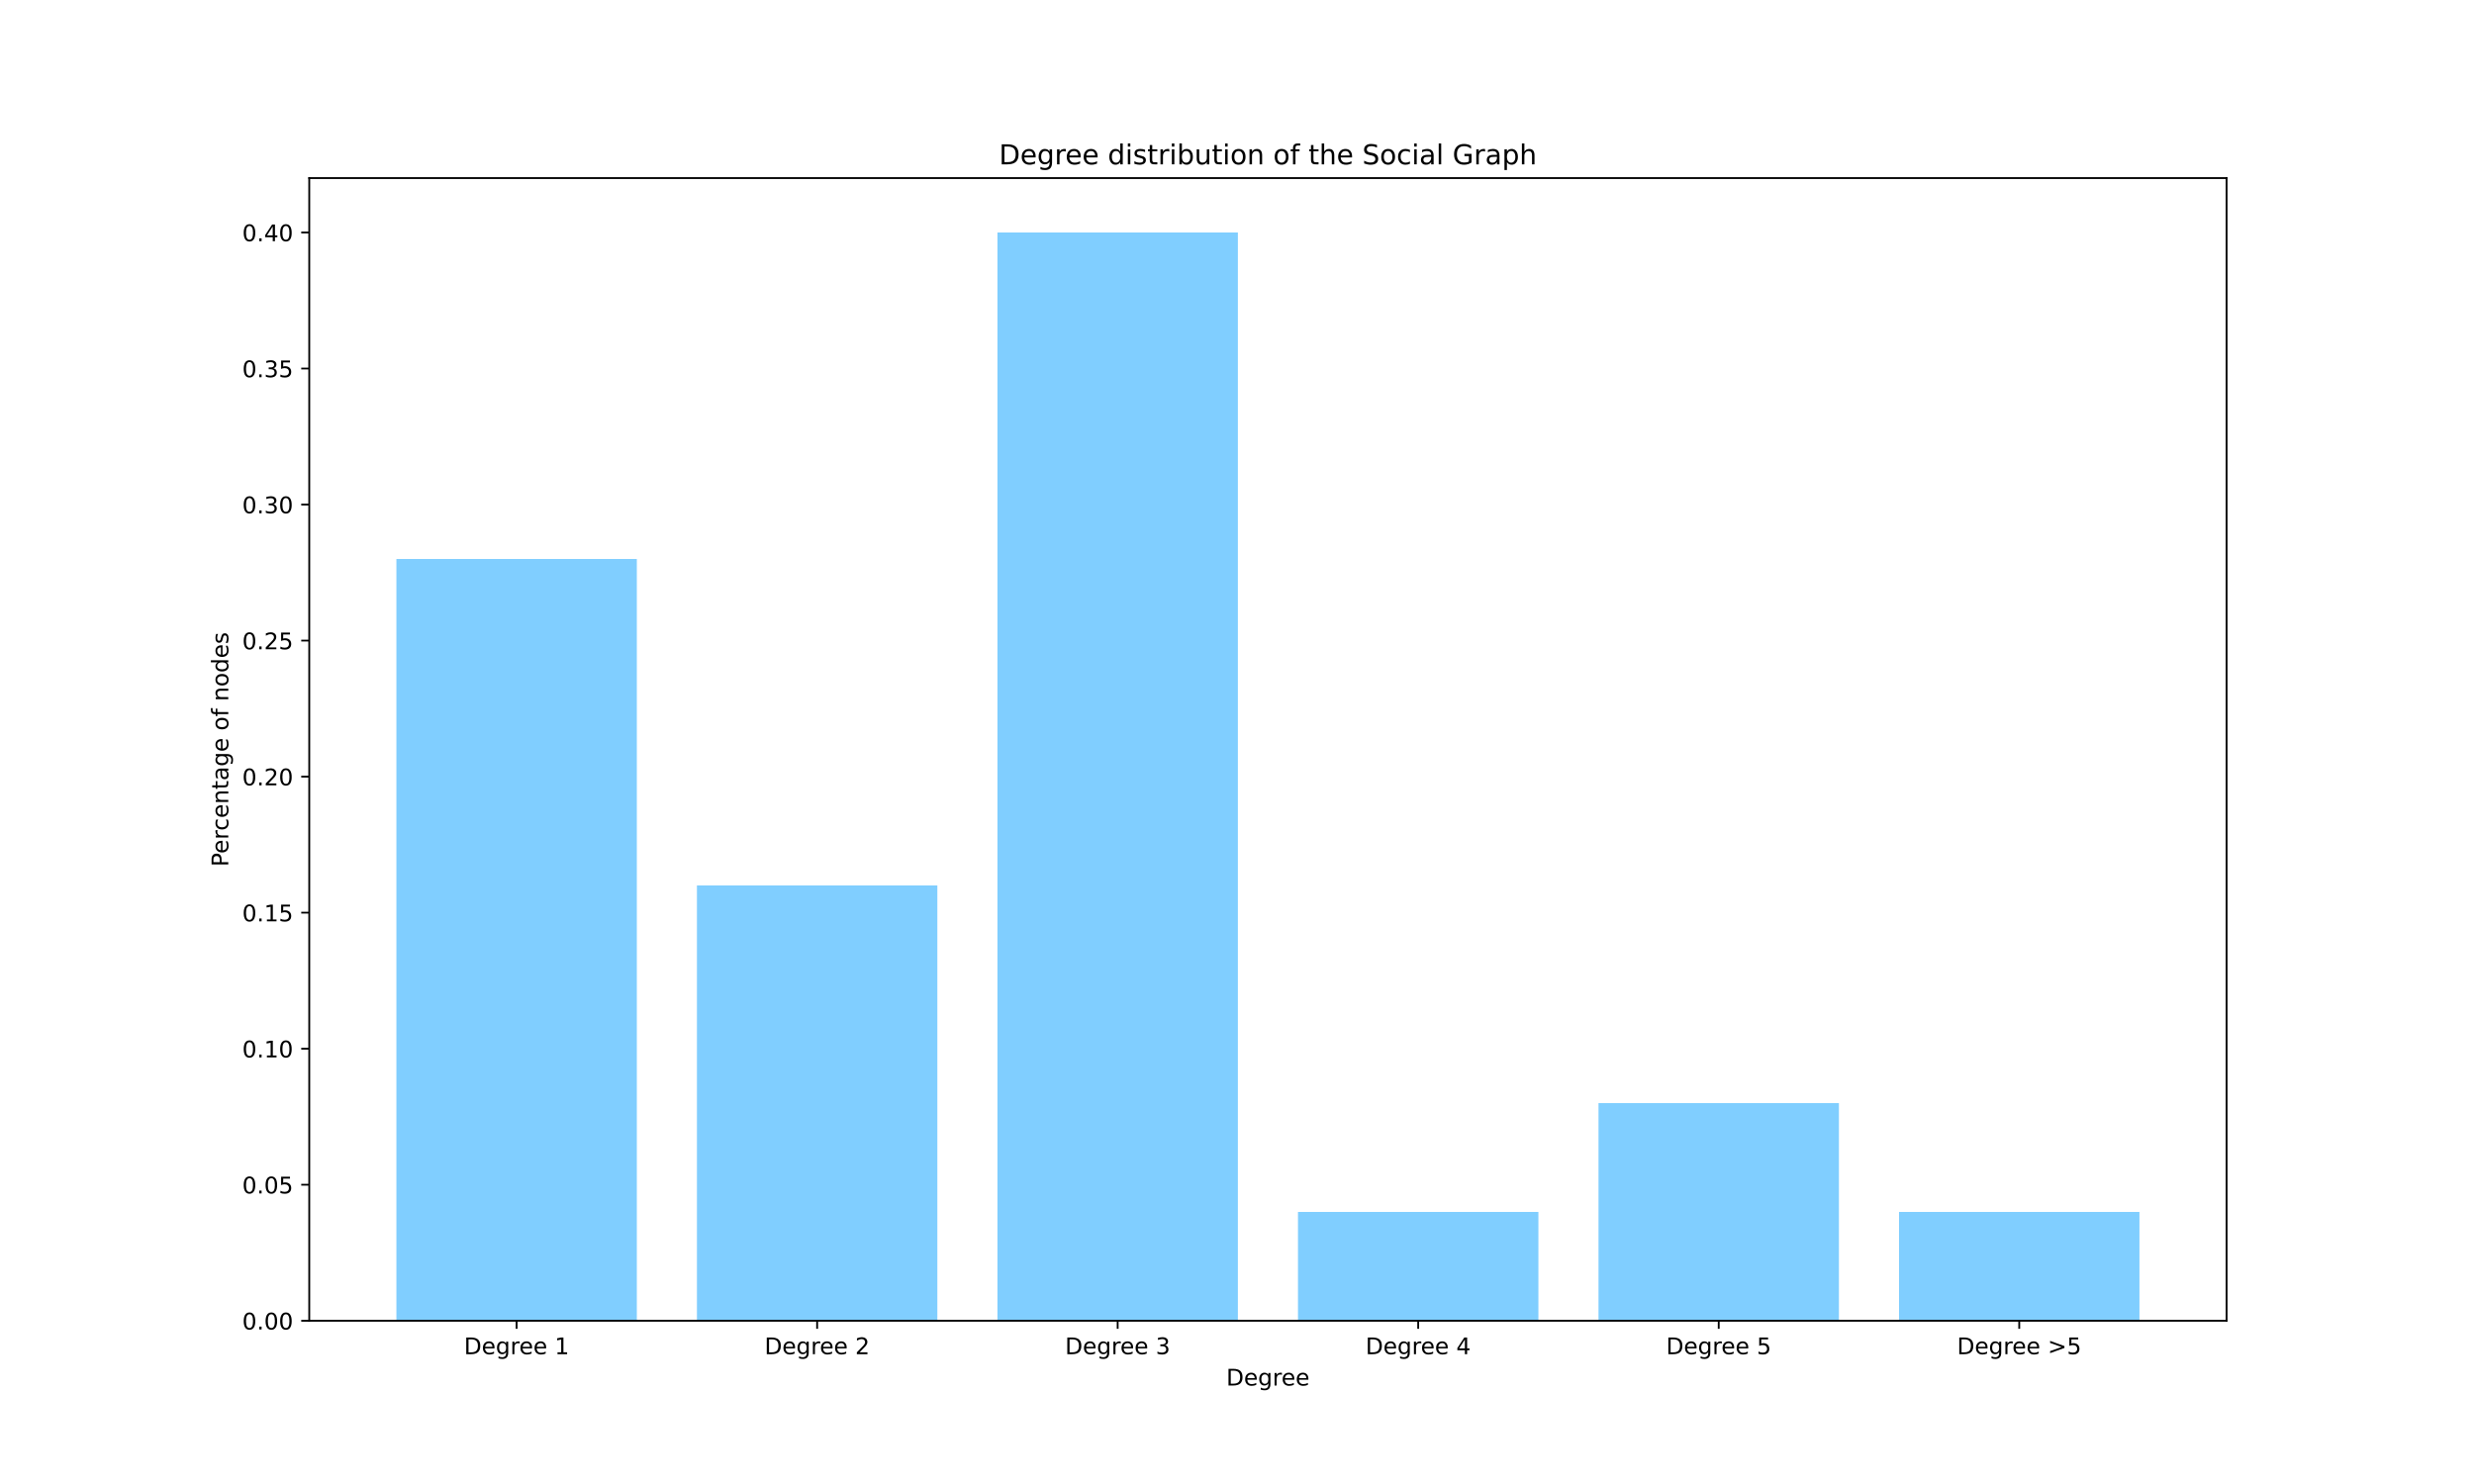
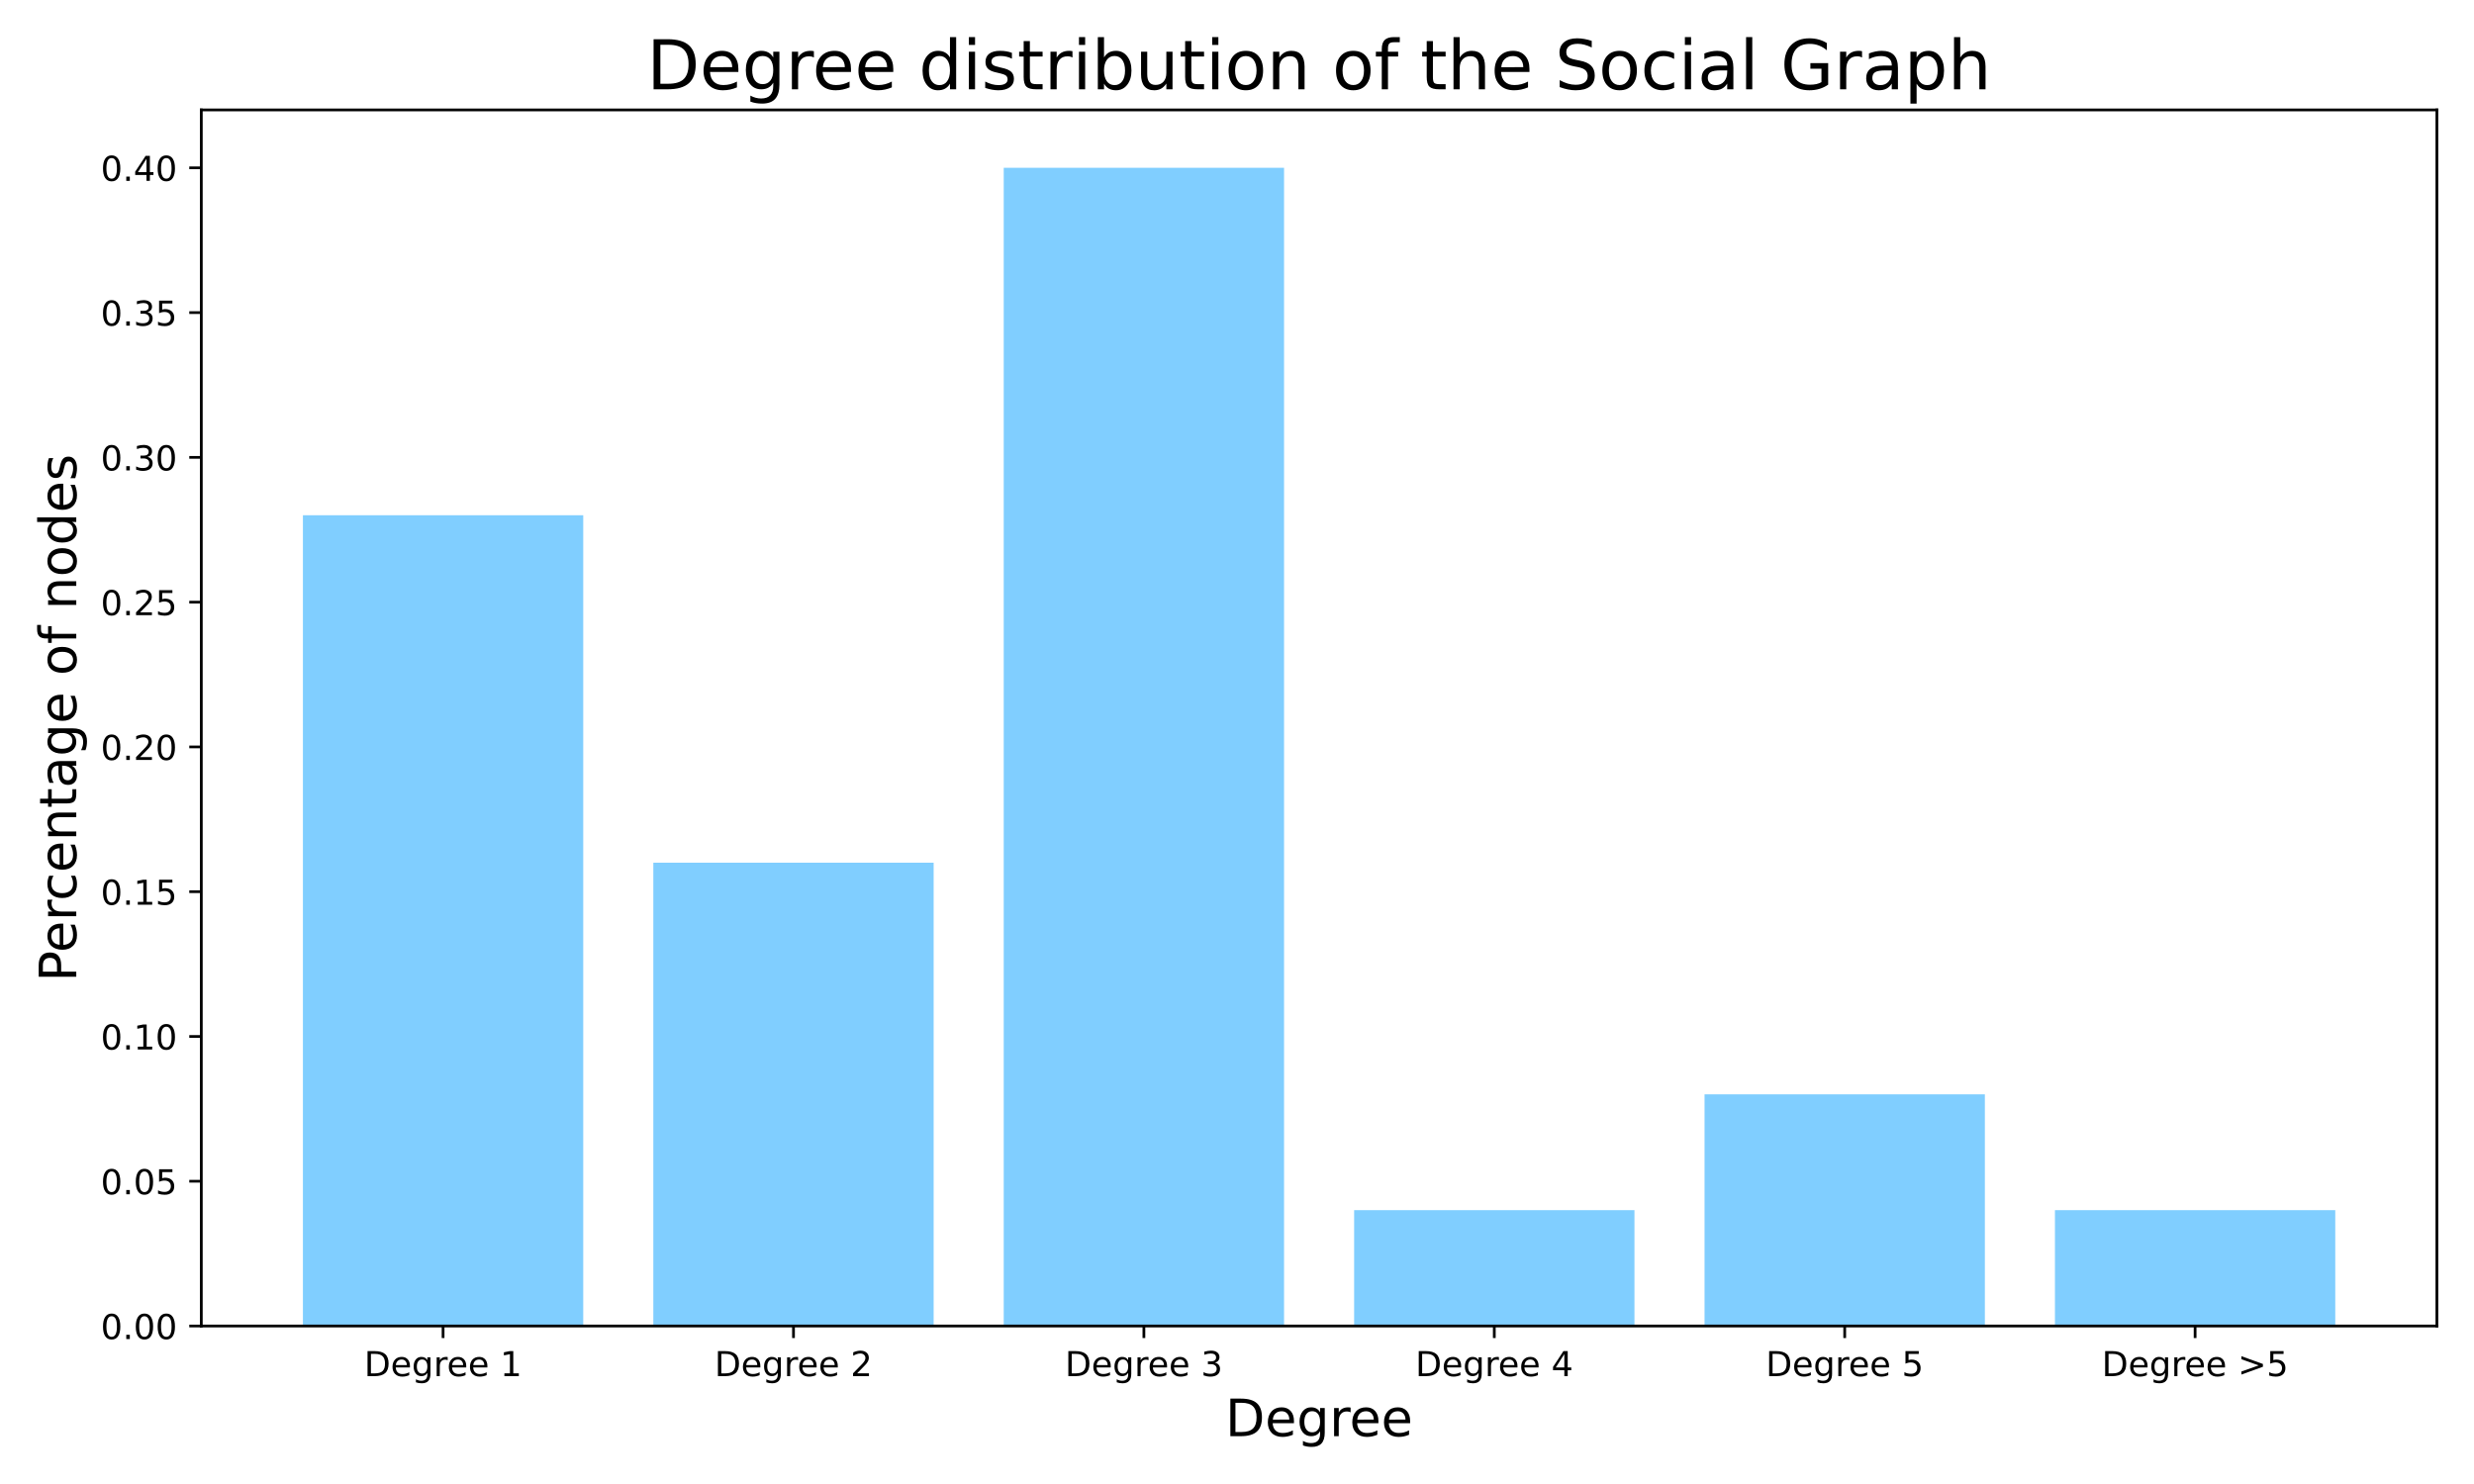
- <svg xmlns="http://www.w3.org/2000/svg" xmlns:xlink="http://www.w3.org/1999/xlink" width="1080pt" height="648pt" viewBox="0 0 1080 648" version="1.1">
+ <svg xmlns="http://www.w3.org/2000/svg" xmlns:xlink="http://www.w3.org/1999/xlink" width="720pt" height="432pt" viewBox="0 0 720 432" version="1.1">
  <defs>
    <style type="text/css">*{stroke-linejoin: round; stroke-linecap: butt}</style>
  </defs>
  <g id="figure_1">
    <g id="patch_1">
-       <path d="M 0 648  L 1080 648  L 1080 0  L 0 0  z " style="fill: #ffffff" />
+       <path d="M 0 432  L 720 432  L 720 0  L 0 0  z " style="fill: #ffffff" />
    </g>
    <g id="axes_1">
      <g id="patch_2">
-         <path d="M 135 576.72  L 972 576.72  L 972 77.76  L 135 77.76  z " style="fill: #ffffff" />
+         <path d="M 58.583 386.005  L 709.2 386.005  L 709.2 31.997  L 58.583 31.997  z " style="fill: #ffffff" />
      </g>
      <g id="patch_3">
-         <path d="M 173.045 576.72  L 277.998 576.72  L 277.998 244.08  L 173.045 244.08  z " clip-path="url(#pf53b37100a)" style="fill: #80ceff" />
+         <path d="M 88.156 386.005  L 169.738 386.005  L 169.738 149.999  L 88.156 149.999  z " clip-path="url(#p3d42ee86ff)" style="fill: #80ceff" />
      </g>
      <g id="patch_4">
-         <path d="M 304.237 576.72  L 409.19 576.72  L 409.19 386.64  L 304.237 386.64  z " clip-path="url(#pf53b37100a)" style="fill: #80ceff" />
+         <path d="M 190.134 386.005  L 271.716 386.005  L 271.716 251.145  L 190.134 251.145  z " clip-path="url(#p3d42ee86ff)" style="fill: #80ceff" />
      </g>
      <g id="patch_5">
-         <path d="M 435.428 576.72  L 540.381 576.72  L 540.381 101.52  L 435.428 101.52  z " clip-path="url(#pf53b37100a)" style="fill: #80ceff" />
+         <path d="M 292.112 386.005  L 373.694 386.005  L 373.694 48.854  L 292.112 48.854  z " clip-path="url(#p3d42ee86ff)" style="fill: #80ceff" />
      </g>
      <g id="patch_6">
-         <path d="M 566.619 576.72  L 671.572 576.72  L 671.572 529.2  L 566.619 529.2  z " clip-path="url(#pf53b37100a)" style="fill: #80ceff" />
+         <path d="M 394.089 386.005  L 475.671 386.005  L 475.671 352.29  L 394.089 352.29  z " clip-path="url(#p3d42ee86ff)" style="fill: #80ceff" />
      </g>
      <g id="patch_7">
-         <path d="M 697.81 576.72  L 802.763 576.72  L 802.763 481.68  L 697.81 481.68  z " clip-path="url(#pf53b37100a)" style="fill: #80ceff" />
+         <path d="M 496.067 386.005  L 577.649 386.005  L 577.649 318.575  L 496.067 318.575  z " clip-path="url(#p3d42ee86ff)" style="fill: #80ceff" />
      </g>
      <g id="patch_8">
-         <path d="M 829.002 576.72  L 933.955 576.72  L 933.955 529.2  L 829.002 529.2  z " clip-path="url(#pf53b37100a)" style="fill: #80ceff" />
+         <path d="M 598.044 386.005  L 679.626 386.005  L 679.626 352.29  L 598.044 352.29  z " clip-path="url(#p3d42ee86ff)" style="fill: #80ceff" />
      </g>
      <g id="matplotlib.axis_1">
        <g id="xtick_1">
          <g id="line2d_1">
            <defs>
-               <path id="m9085eef566" d="M 0 0  L 0 3.5  " style="stroke: #000000; stroke-width: 0.8" />
+               <path id="m44cc35069e" d="M 0 0  L 0 3.5  " style="stroke: #000000; stroke-width: 0.8" />
            </defs>
            <g>
-               <use xlink:href="#m9085eef566" x="225.522" y="576.72" style="stroke: #000000; stroke-width: 0.8" />
+               <use xlink:href="#m44cc35069e" x="128.947" y="386.005" style="stroke: #000000; stroke-width: 0.8" />
            </g>
          </g>
          <g id="text_1">
-             <g transform="translate(202.5548 591.3184) scale(0.1 -0.1)">
+             <g transform="translate(105.9802 400.6031) scale(0.1 -0.1)">
              <defs>
                <path id="DejaVuSans-44" d="M 1259 4147  L 1259 519  L 2022 519  Q 2988 519 3436 956  Q 3884 1394 3884 2338  Q 3884 3275 3436 3711  Q 2988 4147 2022 4147  L 1259 4147  z M 628 4666  L 1925 4666  Q 3281 4666 3915 4102  Q 4550 3538 4550 2338  Q 4550 1131 3912 565  Q 3275 0 1925 0  L 628 0  L 628 4666  z " transform="scale(0.015625)" />
                <path id="DejaVuSans-65" d="M 3597 1894  L 3597 1613  L 953 1613  Q 991 1019 1311 708  Q 1631 397 2203 397  Q 2534 397 2845 478  Q 3156 559 3463 722  L 3463 178  Q 3153 47 2828 -22  Q 2503 -91 2169 -91  Q 1331 -91 842 396  Q 353 884 353 1716  Q 353 2575 817 3079  Q 1281 3584 2069 3584  Q 2775 3584 3186 3129  Q 3597 2675 3597 1894  z M 3022 2063  Q 3016 2534 2758 2815  Q 2500 3097 2075 3097  Q 1594 3097 1305 2825  Q 1016 2553 972 2059  L 3022 2063  z " transform="scale(0.015625)" />
                <path id="DejaVuSans-67" d="M 2906 1791  Q 2906 2416 2648 2759  Q 2391 3103 1925 3103  Q 1463 3103 1205 2759  Q 947 2416 947 1791  Q 947 1169 1205 825  Q 1463 481 1925 481  Q 2391 481 2648 825  Q 2906 1169 2906 1791  z M 3481 434  Q 3481 -459 3084 -895  Q 2688 -1331 1869 -1331  Q 1566 -1331 1297 -1286  Q 1028 -1241 775 -1147  L 775 -588  Q 1028 -725 1275 -790  Q 1522 -856 1778 -856  Q 2344 -856 2625 -561  Q 2906 -266 2906 331  L 2906 616  Q 2728 306 2450 153  Q 2172 0 1784 0  Q 1141 0 747 490  Q 353 981 353 1791  Q 353 2603 747 3093  Q 1141 3584 1784 3584  Q 2172 3584 2450 3431  Q 2728 3278 2906 2969  L 2906 3500  L 3481 3500  L 3481 434  z " transform="scale(0.015625)" />
                <path id="DejaVuSans-72" d="M 2631 2963  Q 2534 3019 2420 3045  Q 2306 3072 2169 3072  Q 1681 3072 1420 2755  Q 1159 2438 1159 1844  L 1159 0  L 581 0  L 581 3500  L 1159 3500  L 1159 2956  Q 1341 3275 1631 3429  Q 1922 3584 2338 3584  Q 2397 3584 2469 3576  Q 2541 3569 2628 3553  L 2631 2963  z " transform="scale(0.015625)" />
                <path id="DejaVuSans-20" transform="scale(0.015625)" />
                <path id="DejaVuSans-31" d="M 794 531  L 1825 531  L 1825 4091  L 703 3866  L 703 4441  L 1819 4666  L 2450 4666  L 2450 531  L 3481 531  L 3481 0  L 794 0  L 794 531  z " transform="scale(0.015625)" />
              </defs>
              <use xlink:href="#DejaVuSans-44" />
              <use xlink:href="#DejaVuSans-65" x="77.002" />
              <use xlink:href="#DejaVuSans-67" x="138.525" />
              <use xlink:href="#DejaVuSans-72" x="202.002" />
              <use xlink:href="#DejaVuSans-65" x="240.865" />
              <use xlink:href="#DejaVuSans-65" x="302.389" />
              <use xlink:href="#DejaVuSans-20" x="363.912" />
              <use xlink:href="#DejaVuSans-31" x="395.699" />
            </g>
          </g>
        </g>
        <g id="xtick_2">
          <g id="line2d_2">
            <g>
-               <use xlink:href="#m9085eef566" x="356.713" y="576.72" style="stroke: #000000; stroke-width: 0.8" />
+               <use xlink:href="#m44cc35069e" x="230.925" y="386.005" style="stroke: #000000; stroke-width: 0.8" />
            </g>
          </g>
          <g id="text_2">
-             <g transform="translate(333.746 591.3184) scale(0.1 -0.1)">
+             <g transform="translate(207.9578 400.6031) scale(0.1 -0.1)">
              <defs>
                <path id="DejaVuSans-32" d="M 1228 531  L 3431 531  L 3431 0  L 469 0  L 469 531  Q 828 903 1448 1529  Q 2069 2156 2228 2338  Q 2531 2678 2651 2914  Q 2772 3150 2772 3378  Q 2772 3750 2511 3984  Q 2250 4219 1831 4219  Q 1534 4219 1204 4116  Q 875 4013 500 3803  L 500 4441  Q 881 4594 1212 4672  Q 1544 4750 1819 4750  Q 2544 4750 2975 4387  Q 3406 4025 3406 3419  Q 3406 3131 3298 2873  Q 3191 2616 2906 2266  Q 2828 2175 2409 1742  Q 1991 1309 1228 531  z " transform="scale(0.015625)" />
              </defs>
              <use xlink:href="#DejaVuSans-44" />
              <use xlink:href="#DejaVuSans-65" x="77.002" />
              <use xlink:href="#DejaVuSans-67" x="138.525" />
              <use xlink:href="#DejaVuSans-72" x="202.002" />
              <use xlink:href="#DejaVuSans-65" x="240.865" />
              <use xlink:href="#DejaVuSans-65" x="302.389" />
              <use xlink:href="#DejaVuSans-20" x="363.912" />
              <use xlink:href="#DejaVuSans-32" x="395.699" />
            </g>
          </g>
        </g>
        <g id="xtick_3">
          <g id="line2d_3">
            <g>
-               <use xlink:href="#m9085eef566" x="487.904" y="576.72" style="stroke: #000000; stroke-width: 0.8" />
+               <use xlink:href="#m44cc35069e" x="332.903" y="386.005" style="stroke: #000000; stroke-width: 0.8" />
            </g>
          </g>
          <g id="text_3">
-             <g transform="translate(464.9372 591.3184) scale(0.1 -0.1)">
+             <g transform="translate(309.9354 400.6031) scale(0.1 -0.1)">
              <defs>
                <path id="DejaVuSans-33" d="M 2597 2516  Q 3050 2419 3304 2112  Q 3559 1806 3559 1356  Q 3559 666 3084 287  Q 2609 -91 1734 -91  Q 1441 -91 1130 -33  Q 819 25 488 141  L 488 750  Q 750 597 1062 519  Q 1375 441 1716 441  Q 2309 441 2620 675  Q 2931 909 2931 1356  Q 2931 1769 2642 2001  Q 2353 2234 1838 2234  L 1294 2234  L 1294 2753  L 1863 2753  Q 2328 2753 2575 2939  Q 2822 3125 2822 3475  Q 2822 3834 2567 4026  Q 2313 4219 1838 4219  Q 1578 4219 1281 4162  Q 984 4106 628 3988  L 628 4550  Q 988 4650 1302 4700  Q 1616 4750 1894 4750  Q 2613 4750 3031 4423  Q 3450 4097 3450 3541  Q 3450 3153 3228 2886  Q 3006 2619 2597 2516  z " transform="scale(0.015625)" />
              </defs>
              <use xlink:href="#DejaVuSans-44" />
              <use xlink:href="#DejaVuSans-65" x="77.002" />
              <use xlink:href="#DejaVuSans-67" x="138.525" />
              <use xlink:href="#DejaVuSans-72" x="202.002" />
              <use xlink:href="#DejaVuSans-65" x="240.865" />
              <use xlink:href="#DejaVuSans-65" x="302.389" />
              <use xlink:href="#DejaVuSans-20" x="363.912" />
              <use xlink:href="#DejaVuSans-33" x="395.699" />
            </g>
          </g>
        </g>
        <g id="xtick_4">
          <g id="line2d_4">
            <g>
-               <use xlink:href="#m9085eef566" x="619.096" y="576.72" style="stroke: #000000; stroke-width: 0.8" />
+               <use xlink:href="#m44cc35069e" x="434.88" y="386.005" style="stroke: #000000; stroke-width: 0.8" />
            </g>
          </g>
          <g id="text_4">
-             <g transform="translate(596.1284 591.3184) scale(0.1 -0.1)">
+             <g transform="translate(411.913 400.6031) scale(0.1 -0.1)">
              <defs>
                <path id="DejaVuSans-34" d="M 2419 4116  L 825 1625  L 2419 1625  L 2419 4116  z M 2253 4666  L 3047 4666  L 3047 1625  L 3713 1625  L 3713 1100  L 3047 1100  L 3047 0  L 2419 0  L 2419 1100  L 313 1100  L 313 1709  L 2253 4666  z " transform="scale(0.015625)" />
              </defs>
              <use xlink:href="#DejaVuSans-44" />
              <use xlink:href="#DejaVuSans-65" x="77.002" />
              <use xlink:href="#DejaVuSans-67" x="138.525" />
              <use xlink:href="#DejaVuSans-72" x="202.002" />
              <use xlink:href="#DejaVuSans-65" x="240.865" />
              <use xlink:href="#DejaVuSans-65" x="302.389" />
              <use xlink:href="#DejaVuSans-20" x="363.912" />
              <use xlink:href="#DejaVuSans-34" x="395.699" />
            </g>
          </g>
        </g>
        <g id="xtick_5">
          <g id="line2d_5">
            <g>
-               <use xlink:href="#m9085eef566" x="750.287" y="576.72" style="stroke: #000000; stroke-width: 0.8" />
+               <use xlink:href="#m44cc35069e" x="536.858" y="386.005" style="stroke: #000000; stroke-width: 0.8" />
            </g>
          </g>
          <g id="text_5">
-             <g transform="translate(727.3196 591.3184) scale(0.1 -0.1)">
+             <g transform="translate(513.8906 400.6031) scale(0.1 -0.1)">
              <defs>
                <path id="DejaVuSans-35" d="M 691 4666  L 3169 4666  L 3169 4134  L 1269 4134  L 1269 2991  Q 1406 3038 1543 3061  Q 1681 3084 1819 3084  Q 2600 3084 3056 2656  Q 3513 2228 3513 1497  Q 3513 744 3044 326  Q 2575 -91 1722 -91  Q 1428 -91 1123 -41  Q 819 9 494 109  L 494 744  Q 775 591 1075 516  Q 1375 441 1709 441  Q 2250 441 2565 725  Q 2881 1009 2881 1497  Q 2881 1984 2565 2268  Q 2250 2553 1709 2553  Q 1456 2553 1204 2497  Q 953 2441 691 2322  L 691 4666  z " transform="scale(0.015625)" />
              </defs>
              <use xlink:href="#DejaVuSans-44" />
              <use xlink:href="#DejaVuSans-65" x="77.002" />
              <use xlink:href="#DejaVuSans-67" x="138.525" />
              <use xlink:href="#DejaVuSans-72" x="202.002" />
              <use xlink:href="#DejaVuSans-65" x="240.865" />
              <use xlink:href="#DejaVuSans-65" x="302.389" />
              <use xlink:href="#DejaVuSans-20" x="363.912" />
              <use xlink:href="#DejaVuSans-35" x="395.699" />
            </g>
          </g>
        </g>
        <g id="xtick_6">
          <g id="line2d_6">
            <g>
-               <use xlink:href="#m9085eef566" x="881.478" y="576.72" style="stroke: #000000; stroke-width: 0.8" />
+               <use xlink:href="#m44cc35069e" x="638.835" y="386.005" style="stroke: #000000; stroke-width: 0.8" />
            </g>
          </g>
          <g id="text_6">
-             <g transform="translate(854.321 591.3184) scale(0.1 -0.1)">
+             <g transform="translate(611.6784 400.6031) scale(0.1 -0.1)">
              <defs>
                <path id="DejaVuSans-3e" d="M 678 3150  L 678 3719  L 4684 2266  L 4684 1747  L 678 294  L 678 863  L 3897 2003  L 678 3150  z " transform="scale(0.015625)" />
              </defs>
              <use xlink:href="#DejaVuSans-44" />
              <use xlink:href="#DejaVuSans-65" x="77.002" />
              <use xlink:href="#DejaVuSans-67" x="138.525" />
              <use xlink:href="#DejaVuSans-72" x="202.002" />
              <use xlink:href="#DejaVuSans-65" x="240.865" />
              <use xlink:href="#DejaVuSans-65" x="302.389" />
              <use xlink:href="#DejaVuSans-20" x="363.912" />
              <use xlink:href="#DejaVuSans-3e" x="395.699" />
              <use xlink:href="#DejaVuSans-35" x="479.488" />
            </g>
          </g>
        </g>
        <g id="text_7">
-           <g transform="translate(535.3031 604.9966) scale(0.1 -0.1)">
+           <g transform="translate(356.5961 418.0805) scale(0.15 -0.15)">
            <use xlink:href="#DejaVuSans-44" />
            <use xlink:href="#DejaVuSans-65" x="77.002" />
            <use xlink:href="#DejaVuSans-67" x="138.525" />
            <use xlink:href="#DejaVuSans-72" x="202.002" />
            <use xlink:href="#DejaVuSans-65" x="240.865" />
            <use xlink:href="#DejaVuSans-65" x="302.389" />
          </g>
        </g>
      </g>
      <g id="matplotlib.axis_2">
        <g id="ytick_1">
          <g id="line2d_7">
            <defs>
-               <path id="m1b2fb2fb7d" d="M 0 0  L -3.5 0  " style="stroke: #000000; stroke-width: 0.8" />
+               <path id="mca163e0507" d="M 0 0  L -3.5 0  " style="stroke: #000000; stroke-width: 0.8" />
            </defs>
            <g>
-               <use xlink:href="#m1b2fb2fb7d" x="135" y="576.72" style="stroke: #000000; stroke-width: 0.8" />
+               <use xlink:href="#mca163e0507" x="58.583" y="386.005" style="stroke: #000000; stroke-width: 0.8" />
            </g>
          </g>
          <g id="text_8">
-             <g transform="translate(105.7344 580.5192) scale(0.1 -0.1)">
+             <g transform="translate(29.31719 389.8039) scale(0.1 -0.1)">
              <defs>
                <path id="DejaVuSans-30" d="M 2034 4250  Q 1547 4250 1301 3770  Q 1056 3291 1056 2328  Q 1056 1369 1301 889  Q 1547 409 2034 409  Q 2525 409 2770 889  Q 3016 1369 3016 2328  Q 3016 3291 2770 3770  Q 2525 4250 2034 4250  z M 2034 4750  Q 2819 4750 3233 4129  Q 3647 3509 3647 2328  Q 3647 1150 3233 529  Q 2819 -91 2034 -91  Q 1250 -91 836 529  Q 422 1150 422 2328  Q 422 3509 836 4129  Q 1250 4750 2034 4750  z " transform="scale(0.015625)" />
                <path id="DejaVuSans-2e" d="M 684 794  L 1344 794  L 1344 0  L 684 0  L 684 794  z " transform="scale(0.015625)" />
              </defs>
              <use xlink:href="#DejaVuSans-30" />
              <use xlink:href="#DejaVuSans-2e" x="63.623" />
              <use xlink:href="#DejaVuSans-30" x="95.41" />
              <use xlink:href="#DejaVuSans-30" x="159.033" />
            </g>
          </g>
        </g>
        <g id="ytick_2">
          <g id="line2d_8">
            <g>
-               <use xlink:href="#m1b2fb2fb7d" x="135" y="517.32" style="stroke: #000000; stroke-width: 0.8" />
+               <use xlink:href="#mca163e0507" x="58.583" y="343.861" style="stroke: #000000; stroke-width: 0.8" />
            </g>
          </g>
          <g id="text_9">
-             <g transform="translate(105.7344 521.1192) scale(0.1 -0.1)">
+             <g transform="translate(29.31719 347.6601) scale(0.1 -0.1)">
              <use xlink:href="#DejaVuSans-30" />
              <use xlink:href="#DejaVuSans-2e" x="63.623" />
              <use xlink:href="#DejaVuSans-30" x="95.41" />
              <use xlink:href="#DejaVuSans-35" x="159.033" />
            </g>
          </g>
        </g>
        <g id="ytick_3">
          <g id="line2d_9">
            <g>
-               <use xlink:href="#m1b2fb2fb7d" x="135" y="457.92" style="stroke: #000000; stroke-width: 0.8" />
+               <use xlink:href="#mca163e0507" x="58.583" y="301.717" style="stroke: #000000; stroke-width: 0.8" />
            </g>
          </g>
          <g id="text_10">
-             <g transform="translate(105.7344 461.7192) scale(0.1 -0.1)">
+             <g transform="translate(29.31719 305.5163) scale(0.1 -0.1)">
              <use xlink:href="#DejaVuSans-30" />
              <use xlink:href="#DejaVuSans-2e" x="63.623" />
              <use xlink:href="#DejaVuSans-31" x="95.41" />
              <use xlink:href="#DejaVuSans-30" x="159.033" />
            </g>
          </g>
        </g>
        <g id="ytick_4">
          <g id="line2d_10">
            <g>
-               <use xlink:href="#m1b2fb2fb7d" x="135" y="398.52" style="stroke: #000000; stroke-width: 0.8" />
+               <use xlink:href="#mca163e0507" x="58.583" y="259.573" style="stroke: #000000; stroke-width: 0.8" />
            </g>
          </g>
          <g id="text_11">
-             <g transform="translate(105.7344 402.3192) scale(0.1 -0.1)">
+             <g transform="translate(29.31719 263.3725) scale(0.1 -0.1)">
              <use xlink:href="#DejaVuSans-30" />
              <use xlink:href="#DejaVuSans-2e" x="63.623" />
              <use xlink:href="#DejaVuSans-31" x="95.41" />
              <use xlink:href="#DejaVuSans-35" x="159.033" />
            </g>
          </g>
        </g>
        <g id="ytick_5">
          <g id="line2d_11">
            <g>
-               <use xlink:href="#m1b2fb2fb7d" x="135" y="339.12" style="stroke: #000000; stroke-width: 0.8" />
+               <use xlink:href="#mca163e0507" x="58.583" y="217.43" style="stroke: #000000; stroke-width: 0.8" />
            </g>
          </g>
          <g id="text_12">
-             <g transform="translate(105.7344 342.9192) scale(0.1 -0.1)">
+             <g transform="translate(29.31719 221.2288) scale(0.1 -0.1)">
              <use xlink:href="#DejaVuSans-30" />
              <use xlink:href="#DejaVuSans-2e" x="63.623" />
              <use xlink:href="#DejaVuSans-32" x="95.41" />
              <use xlink:href="#DejaVuSans-30" x="159.033" />
            </g>
          </g>
        </g>
        <g id="ytick_6">
          <g id="line2d_12">
            <g>
-               <use xlink:href="#m1b2fb2fb7d" x="135" y="279.72" style="stroke: #000000; stroke-width: 0.8" />
+               <use xlink:href="#mca163e0507" x="58.583" y="175.286" style="stroke: #000000; stroke-width: 0.8" />
            </g>
          </g>
          <g id="text_13">
-             <g transform="translate(105.7344 283.5192) scale(0.1 -0.1)">
+             <g transform="translate(29.31719 179.085) scale(0.1 -0.1)">
              <use xlink:href="#DejaVuSans-30" />
              <use xlink:href="#DejaVuSans-2e" x="63.623" />
              <use xlink:href="#DejaVuSans-32" x="95.41" />
              <use xlink:href="#DejaVuSans-35" x="159.033" />
            </g>
          </g>
        </g>
        <g id="ytick_7">
          <g id="line2d_13">
            <g>
-               <use xlink:href="#m1b2fb2fb7d" x="135" y="220.32" style="stroke: #000000; stroke-width: 0.8" />
+               <use xlink:href="#mca163e0507" x="58.583" y="133.142" style="stroke: #000000; stroke-width: 0.8" />
            </g>
          </g>
          <g id="text_14">
-             <g transform="translate(105.7344 224.1192) scale(0.1 -0.1)">
+             <g transform="translate(29.31719 136.9412) scale(0.1 -0.1)">
              <use xlink:href="#DejaVuSans-30" />
              <use xlink:href="#DejaVuSans-2e" x="63.623" />
              <use xlink:href="#DejaVuSans-33" x="95.41" />
              <use xlink:href="#DejaVuSans-30" x="159.033" />
            </g>
          </g>
        </g>
        <g id="ytick_8">
          <g id="line2d_14">
            <g>
-               <use xlink:href="#m1b2fb2fb7d" x="135" y="160.92" style="stroke: #000000; stroke-width: 0.8" />
+               <use xlink:href="#mca163e0507" x="58.583" y="90.998" style="stroke: #000000; stroke-width: 0.8" />
            </g>
          </g>
          <g id="text_15">
-             <g transform="translate(105.7344 164.7192) scale(0.1 -0.1)">
+             <g transform="translate(29.31719 94.7974) scale(0.1 -0.1)">
              <use xlink:href="#DejaVuSans-30" />
              <use xlink:href="#DejaVuSans-2e" x="63.623" />
              <use xlink:href="#DejaVuSans-33" x="95.41" />
              <use xlink:href="#DejaVuSans-35" x="159.033" />
            </g>
          </g>
        </g>
        <g id="ytick_9">
          <g id="line2d_15">
            <g>
-               <use xlink:href="#m1b2fb2fb7d" x="135" y="101.52" style="stroke: #000000; stroke-width: 0.8" />
+               <use xlink:href="#mca163e0507" x="58.583" y="48.854" style="stroke: #000000; stroke-width: 0.8" />
            </g>
          </g>
          <g id="text_16">
-             <g transform="translate(105.7344 105.3192) scale(0.1 -0.1)">
+             <g transform="translate(29.31719 52.65361) scale(0.1 -0.1)">
              <use xlink:href="#DejaVuSans-30" />
              <use xlink:href="#DejaVuSans-2e" x="63.623" />
              <use xlink:href="#DejaVuSans-34" x="95.41" />
              <use xlink:href="#DejaVuSans-30" x="159.033" />
            </g>
          </g>
        </g>
        <g id="text_17">
-           <g transform="translate(99.65469 378.4439) rotate(-90) scale(0.1 -0.1)">
+           <g transform="translate(22.19766 285.8066) rotate(-90) scale(0.15 -0.15)">
            <defs>
              <path id="DejaVuSans-50" d="M 1259 4147  L 1259 2394  L 2053 2394  Q 2494 2394 2734 2622  Q 2975 2850 2975 3272  Q 2975 3691 2734 3919  Q 2494 4147 2053 4147  L 1259 4147  z M 628 4666  L 2053 4666  Q 2838 4666 3239 4311  Q 3641 3956 3641 3272  Q 3641 2581 3239 2228  Q 2838 1875 2053 1875  L 1259 1875  L 1259 0  L 628 0  L 628 4666  z " transform="scale(0.015625)" />
              <path id="DejaVuSans-63" d="M 3122 3366  L 3122 2828  Q 2878 2963 2633 3030  Q 2388 3097 2138 3097  Q 1578 3097 1268 2742  Q 959 2388 959 1747  Q 959 1106 1268 751  Q 1578 397 2138 397  Q 2388 397 2633 464  Q 2878 531 3122 666  L 3122 134  Q 2881 22 2623 -34  Q 2366 -91 2075 -91  Q 1284 -91 818 406  Q 353 903 353 1747  Q 353 2603 823 3093  Q 1294 3584 2113 3584  Q 2378 3584 2631 3529  Q 2884 3475 3122 3366  z " transform="scale(0.015625)" />
              <path id="DejaVuSans-6e" d="M 3513 2113  L 3513 0  L 2938 0  L 2938 2094  Q 2938 2591 2744 2837  Q 2550 3084 2163 3084  Q 1697 3084 1428 2787  Q 1159 2491 1159 1978  L 1159 0  L 581 0  L 581 3500  L 1159 3500  L 1159 2956  Q 1366 3272 1645 3428  Q 1925 3584 2291 3584  Q 2894 3584 3203 3211  Q 3513 2838 3513 2113  z " transform="scale(0.015625)" />
              <path id="DejaVuSans-74" d="M 1172 4494  L 1172 3500  L 2356 3500  L 2356 3053  L 1172 3053  L 1172 1153  Q 1172 725 1289 603  Q 1406 481 1766 481  L 2356 481  L 2356 0  L 1766 0  Q 1100 0 847 248  Q 594 497 594 1153  L 594 3053  L 172 3053  L 172 3500  L 594 3500  L 594 4494  L 1172 4494  z " transform="scale(0.015625)" />
              <path id="DejaVuSans-61" d="M 2194 1759  Q 1497 1759 1228 1600  Q 959 1441 959 1056  Q 959 750 1161 570  Q 1363 391 1709 391  Q 2188 391 2477 730  Q 2766 1069 2766 1631  L 2766 1759  L 2194 1759  z M 3341 1997  L 3341 0  L 2766 0  L 2766 531  Q 2569 213 2275 61  Q 1981 -91 1556 -91  Q 1019 -91 701 211  Q 384 513 384 1019  Q 384 1609 779 1909  Q 1175 2209 1959 2209  L 2766 2209  L 2766 2266  Q 2766 2663 2505 2880  Q 2244 3097 1772 3097  Q 1472 3097 1187 3025  Q 903 2953 641 2809  L 641 3341  Q 956 3463 1253 3523  Q 1550 3584 1831 3584  Q 2591 3584 2966 3190  Q 3341 2797 3341 1997  z " transform="scale(0.015625)" />
              <path id="DejaVuSans-6f" d="M 1959 3097  Q 1497 3097 1228 2736  Q 959 2375 959 1747  Q 959 1119 1226 758  Q 1494 397 1959 397  Q 2419 397 2687 759  Q 2956 1122 2956 1747  Q 2956 2369 2687 2733  Q 2419 3097 1959 3097  z M 1959 3584  Q 2709 3584 3137 3096  Q 3566 2609 3566 1747  Q 3566 888 3137 398  Q 2709 -91 1959 -91  Q 1206 -91 779 398  Q 353 888 353 1747  Q 353 2609 779 3096  Q 1206 3584 1959 3584  z " transform="scale(0.015625)" />
              <path id="DejaVuSans-66" d="M 2375 4863  L 2375 4384  L 1825 4384  Q 1516 4384 1395 4259  Q 1275 4134 1275 3809  L 1275 3500  L 2222 3500  L 2222 3053  L 1275 3053  L 1275 0  L 697 0  L 697 3053  L 147 3053  L 147 3500  L 697 3500  L 697 3744  Q 697 4328 969 4595  Q 1241 4863 1831 4863  L 2375 4863  z " transform="scale(0.015625)" />
              <path id="DejaVuSans-64" d="M 2906 2969  L 2906 4863  L 3481 4863  L 3481 0  L 2906 0  L 2906 525  Q 2725 213 2448 61  Q 2172 -91 1784 -91  Q 1150 -91 751 415  Q 353 922 353 1747  Q 353 2572 751 3078  Q 1150 3584 1784 3584  Q 2172 3584 2448 3432  Q 2725 3281 2906 2969  z M 947 1747  Q 947 1113 1208 752  Q 1469 391 1925 391  Q 2381 391 2643 752  Q 2906 1113 2906 1747  Q 2906 2381 2643 2742  Q 2381 3103 1925 3103  Q 1469 3103 1208 2742  Q 947 2381 947 1747  z " transform="scale(0.015625)" />
              <path id="DejaVuSans-73" d="M 2834 3397  L 2834 2853  Q 2591 2978 2328 3040  Q 2066 3103 1784 3103  Q 1356 3103 1142 2972  Q 928 2841 928 2578  Q 928 2378 1081 2264  Q 1234 2150 1697 2047  L 1894 2003  Q 2506 1872 2764 1633  Q 3022 1394 3022 966  Q 3022 478 2636 193  Q 2250 -91 1575 -91  Q 1294 -91 989 -36  Q 684 19 347 128  L 347 722  Q 666 556 975 473  Q 1284 391 1588 391  Q 1994 391 2212 530  Q 2431 669 2431 922  Q 2431 1156 2273 1281  Q 2116 1406 1581 1522  L 1381 1569  Q 847 1681 609 1914  Q 372 2147 372 2553  Q 372 3047 722 3315  Q 1072 3584 1716 3584  Q 2034 3584 2315 3537  Q 2597 3491 2834 3397  z " transform="scale(0.015625)" />
            </defs>
            <use xlink:href="#DejaVuSans-50" />
            <use xlink:href="#DejaVuSans-65" x="56.678" />
            <use xlink:href="#DejaVuSans-72" x="118.201" />
            <use xlink:href="#DejaVuSans-63" x="157.064" />
            <use xlink:href="#DejaVuSans-65" x="212.045" />
            <use xlink:href="#DejaVuSans-6e" x="273.568" />
            <use xlink:href="#DejaVuSans-74" x="336.947" />
            <use xlink:href="#DejaVuSans-61" x="376.156" />
            <use xlink:href="#DejaVuSans-67" x="437.436" />
            <use xlink:href="#DejaVuSans-65" x="500.912" />
            <use xlink:href="#DejaVuSans-20" x="562.436" />
            <use xlink:href="#DejaVuSans-6f" x="594.223" />
            <use xlink:href="#DejaVuSans-66" x="655.404" />
            <use xlink:href="#DejaVuSans-20" x="690.609" />
            <use xlink:href="#DejaVuSans-6e" x="722.396" />
            <use xlink:href="#DejaVuSans-6f" x="785.775" />
            <use xlink:href="#DejaVuSans-64" x="846.957" />
            <use xlink:href="#DejaVuSans-65" x="910.434" />
            <use xlink:href="#DejaVuSans-73" x="971.957" />
          </g>
        </g>
      </g>
      <g id="patch_9">
-         <path d="M 135 576.72  L 135 77.76  " style="fill: none; stroke: #000000; stroke-width: 0.8; stroke-linejoin: miter; stroke-linecap: square" />
+         <path d="M 58.583 386.005  L 58.583 31.997  " style="fill: none; stroke: #000000; stroke-width: 0.8; stroke-linejoin: miter; stroke-linecap: square" />
      </g>
      <g id="patch_10">
-         <path d="M 972 576.72  L 972 77.76  " style="fill: none; stroke: #000000; stroke-width: 0.8; stroke-linejoin: miter; stroke-linecap: square" />
+         <path d="M 709.2 386.005  L 709.2 31.997  " style="fill: none; stroke: #000000; stroke-width: 0.8; stroke-linejoin: miter; stroke-linecap: square" />
      </g>
      <g id="patch_11">
-         <path d="M 135 576.72  L 972 576.72  " style="fill: none; stroke: #000000; stroke-width: 0.8; stroke-linejoin: miter; stroke-linecap: square" />
+         <path d="M 58.583 386.005  L 709.2 386.005  " style="fill: none; stroke: #000000; stroke-width: 0.8; stroke-linejoin: miter; stroke-linecap: square" />
      </g>
      <g id="patch_12">
-         <path d="M 135 77.76  L 972 77.76  " style="fill: none; stroke: #000000; stroke-width: 0.8; stroke-linejoin: miter; stroke-linecap: square" />
+         <path d="M 58.583 31.997  L 709.2 31.997  " style="fill: none; stroke: #000000; stroke-width: 0.8; stroke-linejoin: miter; stroke-linecap: square" />
      </g>
      <g id="text_18">
-         <g transform="translate(436.1137 71.76) scale(0.12 -0.12)">
+         <g transform="translate(188.2477 25.99687) scale(0.2 -0.2)">
          <defs>
            <path id="DejaVuSans-69" d="M 603 3500  L 1178 3500  L 1178 0  L 603 0  L 603 3500  z M 603 4863  L 1178 4863  L 1178 4134  L 603 4134  L 603 4863  z " transform="scale(0.015625)" />
            <path id="DejaVuSans-62" d="M 3116 1747  Q 3116 2381 2855 2742  Q 2594 3103 2138 3103  Q 1681 3103 1420 2742  Q 1159 2381 1159 1747  Q 1159 1113 1420 752  Q 1681 391 2138 391  Q 2594 391 2855 752  Q 3116 1113 3116 1747  z M 1159 2969  Q 1341 3281 1617 3432  Q 1894 3584 2278 3584  Q 2916 3584 3314 3078  Q 3713 2572 3713 1747  Q 3713 922 3314 415  Q 2916 -91 2278 -91  Q 1894 -91 1617 61  Q 1341 213 1159 525  L 1159 0  L 581 0  L 581 4863  L 1159 4863  L 1159 2969  z " transform="scale(0.015625)" />
            <path id="DejaVuSans-75" d="M 544 1381  L 544 3500  L 1119 3500  L 1119 1403  Q 1119 906 1312 657  Q 1506 409 1894 409  Q 2359 409 2629 706  Q 2900 1003 2900 1516  L 2900 3500  L 3475 3500  L 3475 0  L 2900 0  L 2900 538  Q 2691 219 2414 64  Q 2138 -91 1772 -91  Q 1169 -91 856 284  Q 544 659 544 1381  z M 1991 3584  L 1991 3584  z " transform="scale(0.015625)" />
            <path id="DejaVuSans-68" d="M 3513 2113  L 3513 0  L 2938 0  L 2938 2094  Q 2938 2591 2744 2837  Q 2550 3084 2163 3084  Q 1697 3084 1428 2787  Q 1159 2491 1159 1978  L 1159 0  L 581 0  L 581 4863  L 1159 4863  L 1159 2956  Q 1366 3272 1645 3428  Q 1925 3584 2291 3584  Q 2894 3584 3203 3211  Q 3513 2838 3513 2113  z " transform="scale(0.015625)" />
            <path id="DejaVuSans-53" d="M 3425 4513  L 3425 3897  Q 3066 4069 2747 4153  Q 2428 4238 2131 4238  Q 1616 4238 1336 4038  Q 1056 3838 1056 3469  Q 1056 3159 1242 3001  Q 1428 2844 1947 2747  L 2328 2669  Q 3034 2534 3370 2195  Q 3706 1856 3706 1288  Q 3706 609 3251 259  Q 2797 -91 1919 -91  Q 1588 -91 1214 -16  Q 841 59 441 206  L 441 856  Q 825 641 1194 531  Q 1563 422 1919 422  Q 2459 422 2753 634  Q 3047 847 3047 1241  Q 3047 1584 2836 1778  Q 2625 1972 2144 2069  L 1759 2144  Q 1053 2284 737 2584  Q 422 2884 422 3419  Q 422 4038 858 4394  Q 1294 4750 2059 4750  Q 2388 4750 2728 4690  Q 3069 4631 3425 4513  z " transform="scale(0.015625)" />
            <path id="DejaVuSans-6c" d="M 603 4863  L 1178 4863  L 1178 0  L 603 0  L 603 4863  z " transform="scale(0.015625)" />
            <path id="DejaVuSans-47" d="M 3809 666  L 3809 1919  L 2778 1919  L 2778 2438  L 4434 2438  L 4434 434  Q 4069 175 3628 42  Q 3188 -91 2688 -91  Q 1594 -91 976 548  Q 359 1188 359 2328  Q 359 3472 976 4111  Q 1594 4750 2688 4750  Q 3144 4750 3555 4637  Q 3966 4525 4313 4306  L 4313 3634  Q 3963 3931 3569 4081  Q 3175 4231 2741 4231  Q 1884 4231 1454 3753  Q 1025 3275 1025 2328  Q 1025 1384 1454 906  Q 1884 428 2741 428  Q 3075 428 3337 486  Q 3600 544 3809 666  z " transform="scale(0.015625)" />
            <path id="DejaVuSans-70" d="M 1159 525  L 1159 -1331  L 581 -1331  L 581 3500  L 1159 3500  L 1159 2969  Q 1341 3281 1617 3432  Q 1894 3584 2278 3584  Q 2916 3584 3314 3078  Q 3713 2572 3713 1747  Q 3713 922 3314 415  Q 2916 -91 2278 -91  Q 1894 -91 1617 61  Q 1341 213 1159 525  z M 3116 1747  Q 3116 2381 2855 2742  Q 2594 3103 2138 3103  Q 1681 3103 1420 2742  Q 1159 2381 1159 1747  Q 1159 1113 1420 752  Q 1681 391 2138 391  Q 2594 391 2855 752  Q 3116 1113 3116 1747  z " transform="scale(0.015625)" />
          </defs>
          <use xlink:href="#DejaVuSans-44" />
          <use xlink:href="#DejaVuSans-65" x="77.002" />
          <use xlink:href="#DejaVuSans-67" x="138.525" />
          <use xlink:href="#DejaVuSans-72" x="202.002" />
          <use xlink:href="#DejaVuSans-65" x="240.865" />
          <use xlink:href="#DejaVuSans-65" x="302.389" />
          <use xlink:href="#DejaVuSans-20" x="363.912" />
          <use xlink:href="#DejaVuSans-64" x="395.699" />
          <use xlink:href="#DejaVuSans-69" x="459.176" />
          <use xlink:href="#DejaVuSans-73" x="486.959" />
          <use xlink:href="#DejaVuSans-74" x="539.059" />
          <use xlink:href="#DejaVuSans-72" x="578.268" />
          <use xlink:href="#DejaVuSans-69" x="619.381" />
          <use xlink:href="#DejaVuSans-62" x="647.164" />
          <use xlink:href="#DejaVuSans-75" x="710.641" />
          <use xlink:href="#DejaVuSans-74" x="774.02" />
          <use xlink:href="#DejaVuSans-69" x="813.229" />
          <use xlink:href="#DejaVuSans-6f" x="841.012" />
          <use xlink:href="#DejaVuSans-6e" x="902.193" />
          <use xlink:href="#DejaVuSans-20" x="965.572" />
          <use xlink:href="#DejaVuSans-6f" x="997.359" />
          <use xlink:href="#DejaVuSans-66" x="1058.541" />
          <use xlink:href="#DejaVuSans-20" x="1093.746" />
          <use xlink:href="#DejaVuSans-74" x="1125.533" />
          <use xlink:href="#DejaVuSans-68" x="1164.742" />
          <use xlink:href="#DejaVuSans-65" x="1228.121" />
          <use xlink:href="#DejaVuSans-20" x="1289.645" />
          <use xlink:href="#DejaVuSans-53" x="1321.432" />
          <use xlink:href="#DejaVuSans-6f" x="1384.908" />
          <use xlink:href="#DejaVuSans-63" x="1446.09" />
          <use xlink:href="#DejaVuSans-69" x="1501.07" />
          <use xlink:href="#DejaVuSans-61" x="1528.854" />
          <use xlink:href="#DejaVuSans-6c" x="1590.133" />
          <use xlink:href="#DejaVuSans-20" x="1617.916" />
          <use xlink:href="#DejaVuSans-47" x="1649.703" />
          <use xlink:href="#DejaVuSans-72" x="1727.193" />
          <use xlink:href="#DejaVuSans-61" x="1768.307" />
          <use xlink:href="#DejaVuSans-70" x="1829.586" />
          <use xlink:href="#DejaVuSans-68" x="1893.062" />
        </g>
      </g>
    </g>
  </g>
  <defs>
-     <clipPath id="pf53b37100a">
-       <rect x="135" y="77.76" width="837" height="498.96" />
+     <clipPath id="p3d42ee86ff">
+       <rect x="58.583" y="31.997" width="650.617" height="354.008" />
    </clipPath>
  </defs>
</svg>
